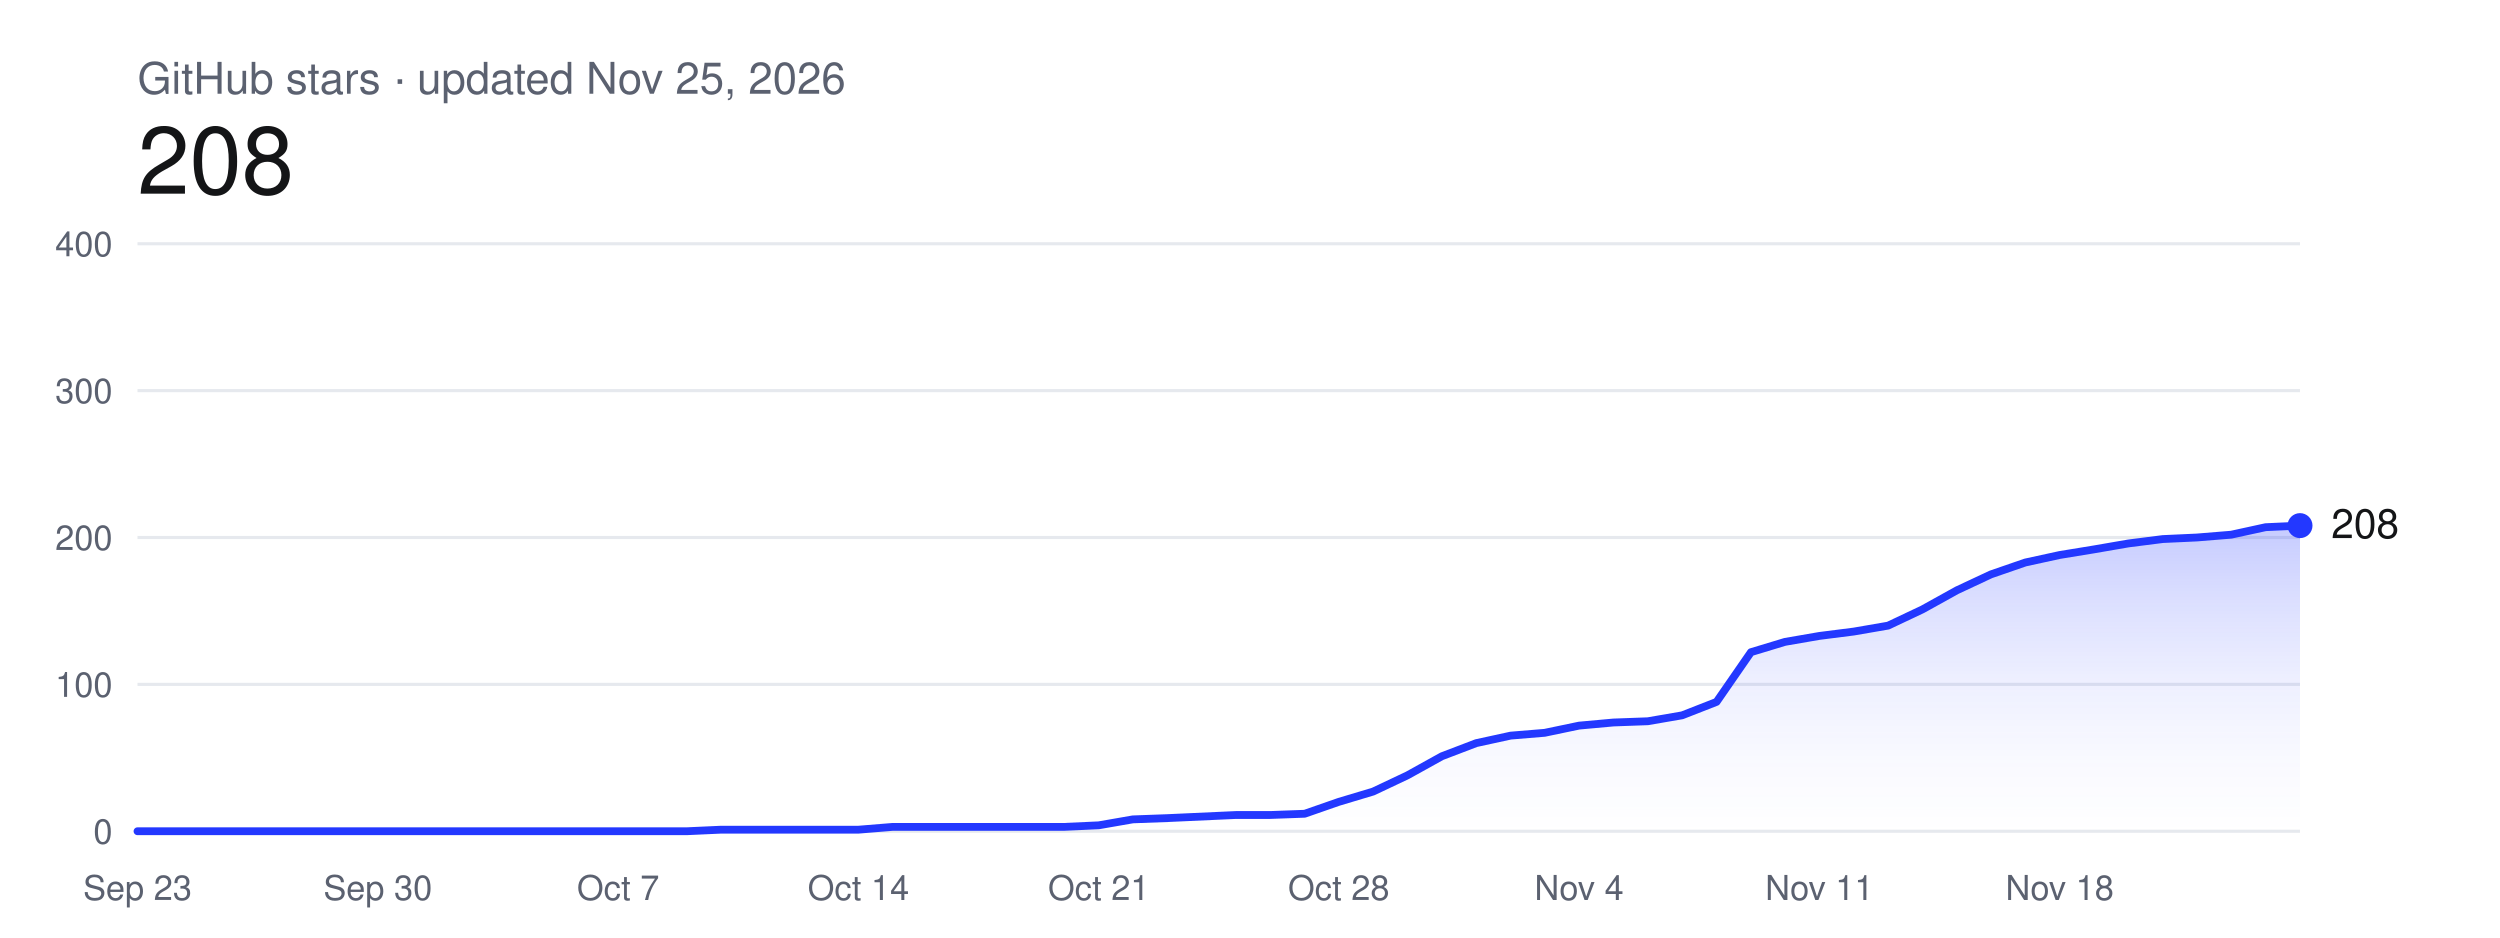
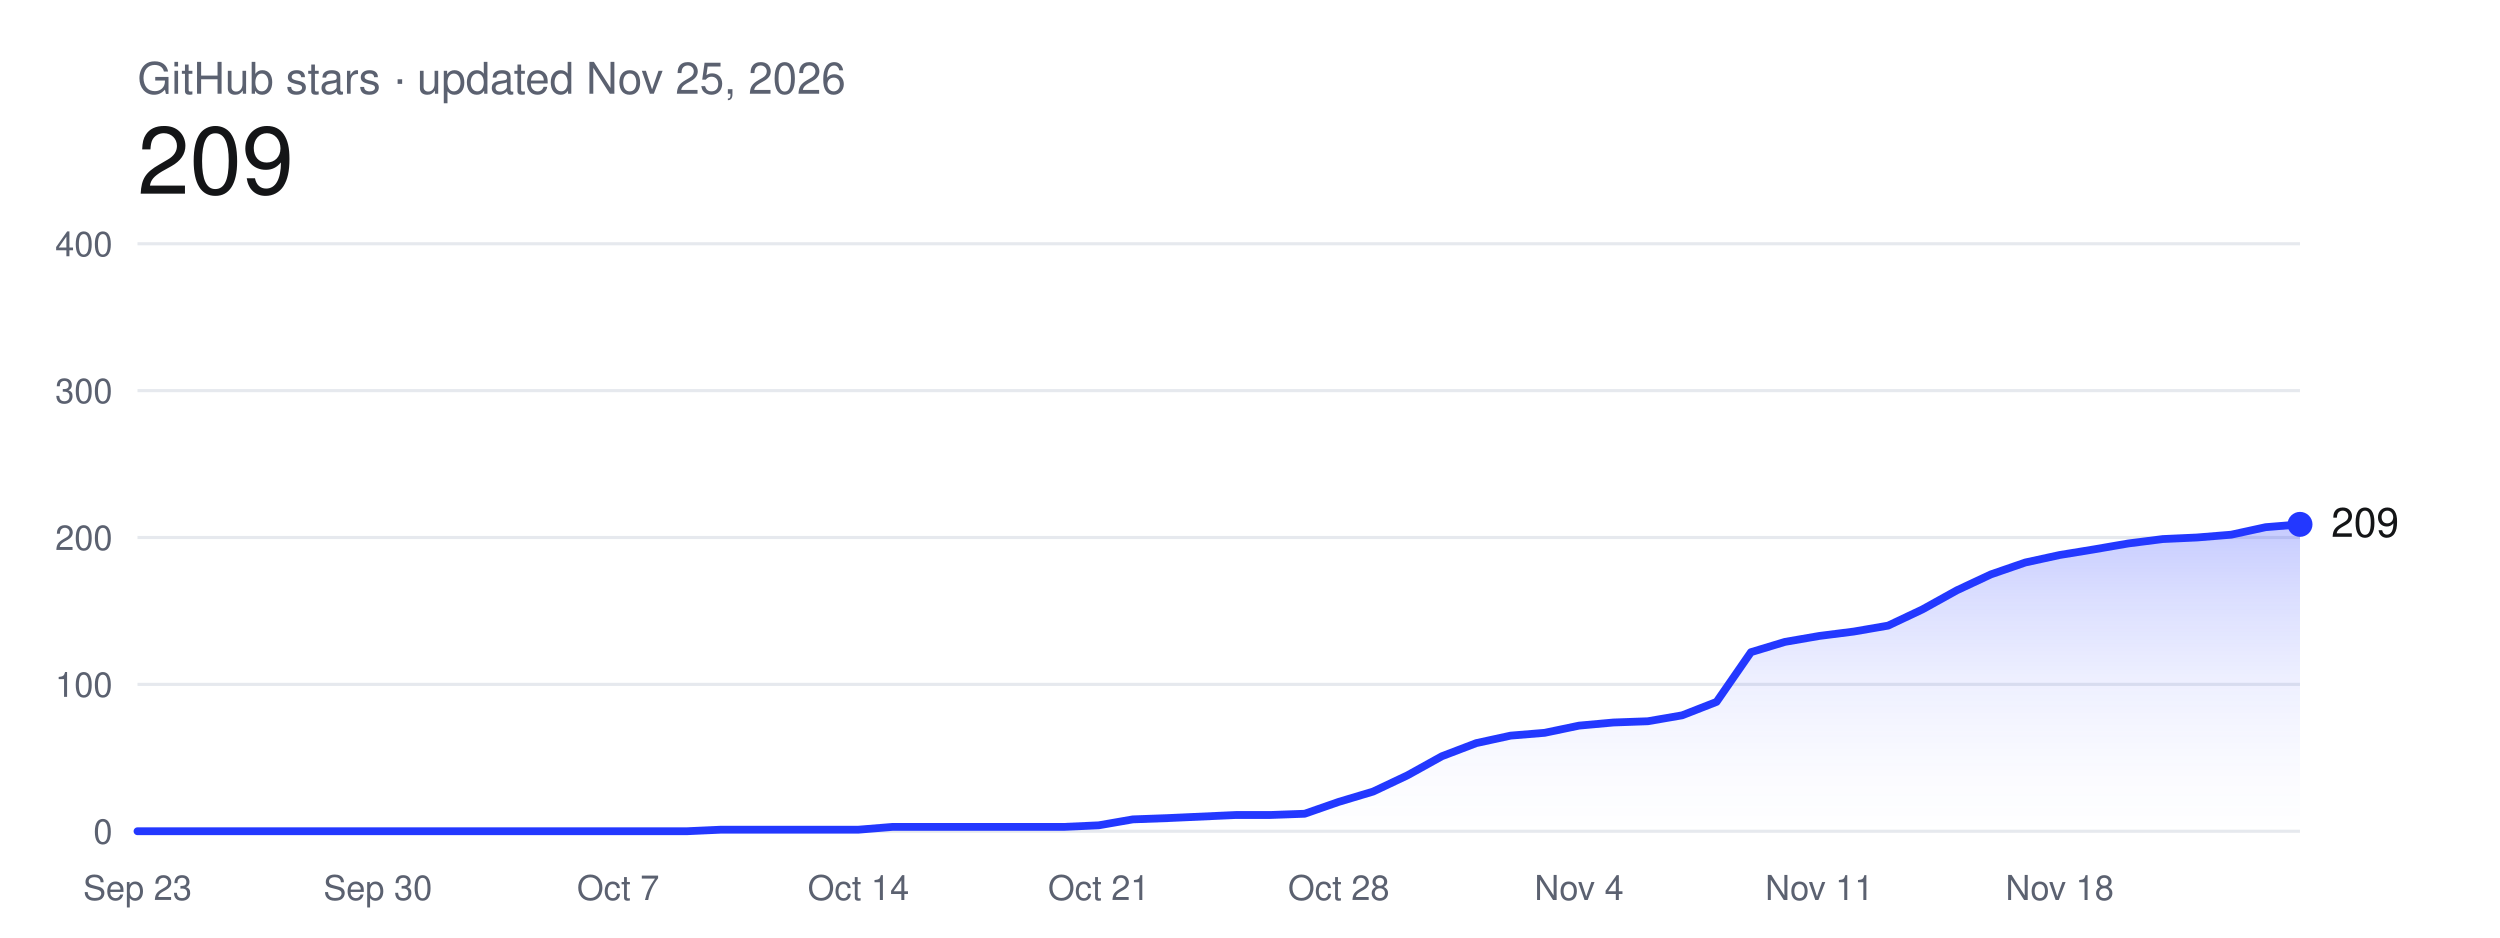
<svg xmlns="http://www.w3.org/2000/svg" width="800" height="300" viewBox="0 0 800 300" font-family="-apple-system, BlinkMacSystemFont, 'Segoe UI', Helvetica, Arial, sans-serif">
  <defs>
    <linearGradient id="a" x1="0" x2="0" y1="0" y2="1">
      <stop offset="0" stop-color="#2338ff" stop-opacity="0.26" />
      <stop offset="0.25" stop-color="#2338ff" stop-opacity="0.16" />
      <stop offset="0.5" stop-color="#2338ff" stop-opacity="0.08" />
      <stop offset="0.75" stop-color="#2338ff" stop-opacity="0.03" />
      <stop offset="1" stop-color="#2338ff" stop-opacity="0" />
    </linearGradient>
  </defs>
  <text x="44" y="30" font-size="14" fill="#5b6170">GitHub stars · updated Nov 25, 2026</text>
-   <text x="44" y="62" font-size="30" font-weight="300" fill="#141517">208</text>
+   <text x="44" y="62" font-size="30" font-weight="300" fill="#141517">209</text>
  <line x1="44" x2="736" y1="266.0" y2="266.0" stroke="#e6e9ee" stroke-width="1" />
  <text x="36" y="270.0" font-size="11" fill="#5b6170" text-anchor="end">0</text>
  <line x1="44" x2="736" y1="219.0" y2="219.0" stroke="#e6e9ee" stroke-width="1" />
  <text x="36" y="223.0" font-size="11" fill="#5b6170" text-anchor="end">100</text>
  <line x1="44" x2="736" y1="172.0" y2="172.0" stroke="#e6e9ee" stroke-width="1" />
  <text x="36" y="176.0" font-size="11" fill="#5b6170" text-anchor="end">200</text>
  <line x1="44" x2="736" y1="125.0" y2="125.0" stroke="#e6e9ee" stroke-width="1" />
  <text x="36" y="129.0" font-size="11" fill="#5b6170" text-anchor="end">300</text>
  <line x1="44" x2="736" y1="78.0" y2="78.0" stroke="#e6e9ee" stroke-width="1" />
  <text x="36" y="82.0" font-size="11" fill="#5b6170" text-anchor="end">400</text>
  <text x="44.0" y="288" font-size="11" fill="#5b6170" text-anchor="middle">Sep 23</text>
  <text x="120.9" y="288" font-size="11" fill="#5b6170" text-anchor="middle">Sep 30</text>
  <text x="197.8" y="288" font-size="11" fill="#5b6170" text-anchor="middle">Oct 7</text>
  <text x="274.7" y="288" font-size="11" fill="#5b6170" text-anchor="middle">Oct 14</text>
  <text x="351.6" y="288" font-size="11" fill="#5b6170" text-anchor="middle">Oct 21</text>
  <text x="428.4" y="288" font-size="11" fill="#5b6170" text-anchor="middle">Oct 28</text>
  <text x="505.3" y="288" font-size="11" fill="#5b6170" text-anchor="middle">Nov 4</text>
  <text x="582.2" y="288" font-size="11" fill="#5b6170" text-anchor="middle">Nov 11</text>
  <text x="659.1" y="288" font-size="11" fill="#5b6170" text-anchor="middle">Nov 18</text>
-   <polygon points="44,266.0 44.0,266.0 55.0,266.0 66.0,266.0 77.0,266.0 87.9,266.0 98.9,266.0 109.9,266.0 120.9,266.0 131.9,266.0 142.9,266.0 153.8,266.0 164.8,266.0 175.8,266.0 186.8,266.0 197.8,266.0 208.8,266.0 219.7,266.0 230.7,265.5 241.7,265.5 252.7,265.5 263.7,265.5 274.7,265.5 285.7,264.6 296.6,264.6 307.6,264.6 318.6,264.6 329.6,264.6 340.6,264.6 351.6,264.1 362.5,262.2 373.5,261.8 384.5,261.3 395.5,260.8 406.5,260.8 417.5,260.4 428.4,256.6 439.4,253.3 450.4,248.1 461.4,242.0 472.4,237.8 483.4,235.4 494.3,234.5 505.3,232.2 516.3,231.2 527.3,230.8 538.3,228.9 549.3,224.6 560.3,208.7 571.2,205.4 582.2,203.5 593.2,202.1 604.2,200.2 615.2,195.0 626.2,188.9 637.1,183.8 648.1,180.0 659.1,177.6 670.1,175.8 681.1,173.9 692.1,172.5 703.0,172.0 714.0,171.1 725.0,168.7 736.0,168.2 736.0,266.0" fill="url(#a)" />
-   <polyline points="44.0,266.0 55.0,266.0 66.0,266.0 77.0,266.0 87.9,266.0 98.9,266.0 109.9,266.0 120.9,266.0 131.9,266.0 142.9,266.0 153.8,266.0 164.8,266.0 175.8,266.0 186.8,266.0 197.8,266.0 208.8,266.0 219.7,266.0 230.7,265.5 241.7,265.5 252.7,265.5 263.7,265.5 274.7,265.5 285.7,264.6 296.6,264.6 307.6,264.6 318.6,264.6 329.6,264.6 340.6,264.6 351.6,264.1 362.5,262.2 373.5,261.8 384.5,261.3 395.5,260.8 406.5,260.8 417.5,260.4 428.4,256.6 439.4,253.3 450.4,248.1 461.4,242.0 472.4,237.8 483.4,235.4 494.3,234.5 505.3,232.2 516.3,231.2 527.3,230.8 538.3,228.9 549.3,224.6 560.3,208.7 571.2,205.4 582.2,203.5 593.2,202.1 604.2,200.2 615.2,195.0 626.2,188.9 637.1,183.8 648.1,180.0 659.1,177.6 670.1,175.8 681.1,173.9 692.1,172.5 703.0,172.0 714.0,171.1 725.0,168.7 736.0,168.2" fill="none" stroke="#2338ff" stroke-width="2.5" stroke-linejoin="round" stroke-linecap="round" />
-   <circle cx="736.0" cy="168.2" r="4" fill="#2338ff" />
-   <text x="746.0" y="172.2" font-size="13" fill="#141517">208</text>
+   <polygon points="44,266.0 44.0,266.0 55.0,266.0 66.0,266.0 77.0,266.0 87.9,266.0 98.9,266.0 109.9,266.0 120.9,266.0 131.9,266.0 142.9,266.0 153.8,266.0 164.8,266.0 175.8,266.0 186.8,266.0 197.8,266.0 208.8,266.0 219.7,266.0 230.7,265.5 241.7,265.5 252.7,265.5 263.7,265.5 274.7,265.5 285.7,264.6 296.6,264.6 307.6,264.6 318.6,264.6 329.6,264.6 340.6,264.6 351.6,264.1 362.5,262.2 373.5,261.8 384.5,261.3 395.5,260.8 406.5,260.8 417.5,260.4 428.4,256.6 439.4,253.3 450.4,248.1 461.4,242.0 472.4,237.8 483.4,235.4 494.3,234.5 505.3,232.2 516.3,231.2 527.3,230.8 538.3,228.9 549.3,224.6 560.3,208.7 571.2,205.4 582.2,203.5 593.2,202.1 604.2,200.2 615.2,195.0 626.2,188.9 637.1,183.8 648.1,180.0 659.1,177.6 670.1,175.8 681.1,173.9 692.1,172.5 703.0,172.0 714.0,171.1 725.0,168.7 736.0,167.8 736.0,266.0" fill="url(#a)" />
+   <polyline points="44.0,266.0 55.0,266.0 66.0,266.0 77.0,266.0 87.9,266.0 98.9,266.0 109.9,266.0 120.9,266.0 131.9,266.0 142.9,266.0 153.8,266.0 164.8,266.0 175.8,266.0 186.8,266.0 197.8,266.0 208.8,266.0 219.7,266.0 230.7,265.5 241.7,265.5 252.7,265.5 263.7,265.5 274.7,265.5 285.7,264.6 296.6,264.6 307.6,264.6 318.6,264.6 329.6,264.6 340.6,264.6 351.6,264.1 362.5,262.2 373.5,261.8 384.5,261.3 395.5,260.8 406.5,260.8 417.5,260.4 428.4,256.6 439.4,253.3 450.4,248.1 461.4,242.0 472.4,237.8 483.4,235.4 494.3,234.5 505.3,232.2 516.3,231.2 527.3,230.8 538.3,228.9 549.3,224.6 560.3,208.7 571.2,205.4 582.2,203.5 593.2,202.1 604.2,200.2 615.2,195.0 626.2,188.9 637.1,183.8 648.1,180.0 659.1,177.6 670.1,175.8 681.1,173.9 692.1,172.5 703.0,172.0 714.0,171.1 725.0,168.7 736.0,167.8" fill="none" stroke="#2338ff" stroke-width="2.5" stroke-linejoin="round" stroke-linecap="round" />
+   <circle cx="736.0" cy="167.8" r="4" fill="#2338ff" />
+   <text x="746.0" y="171.8" font-size="13" fill="#141517">209</text>
</svg>
